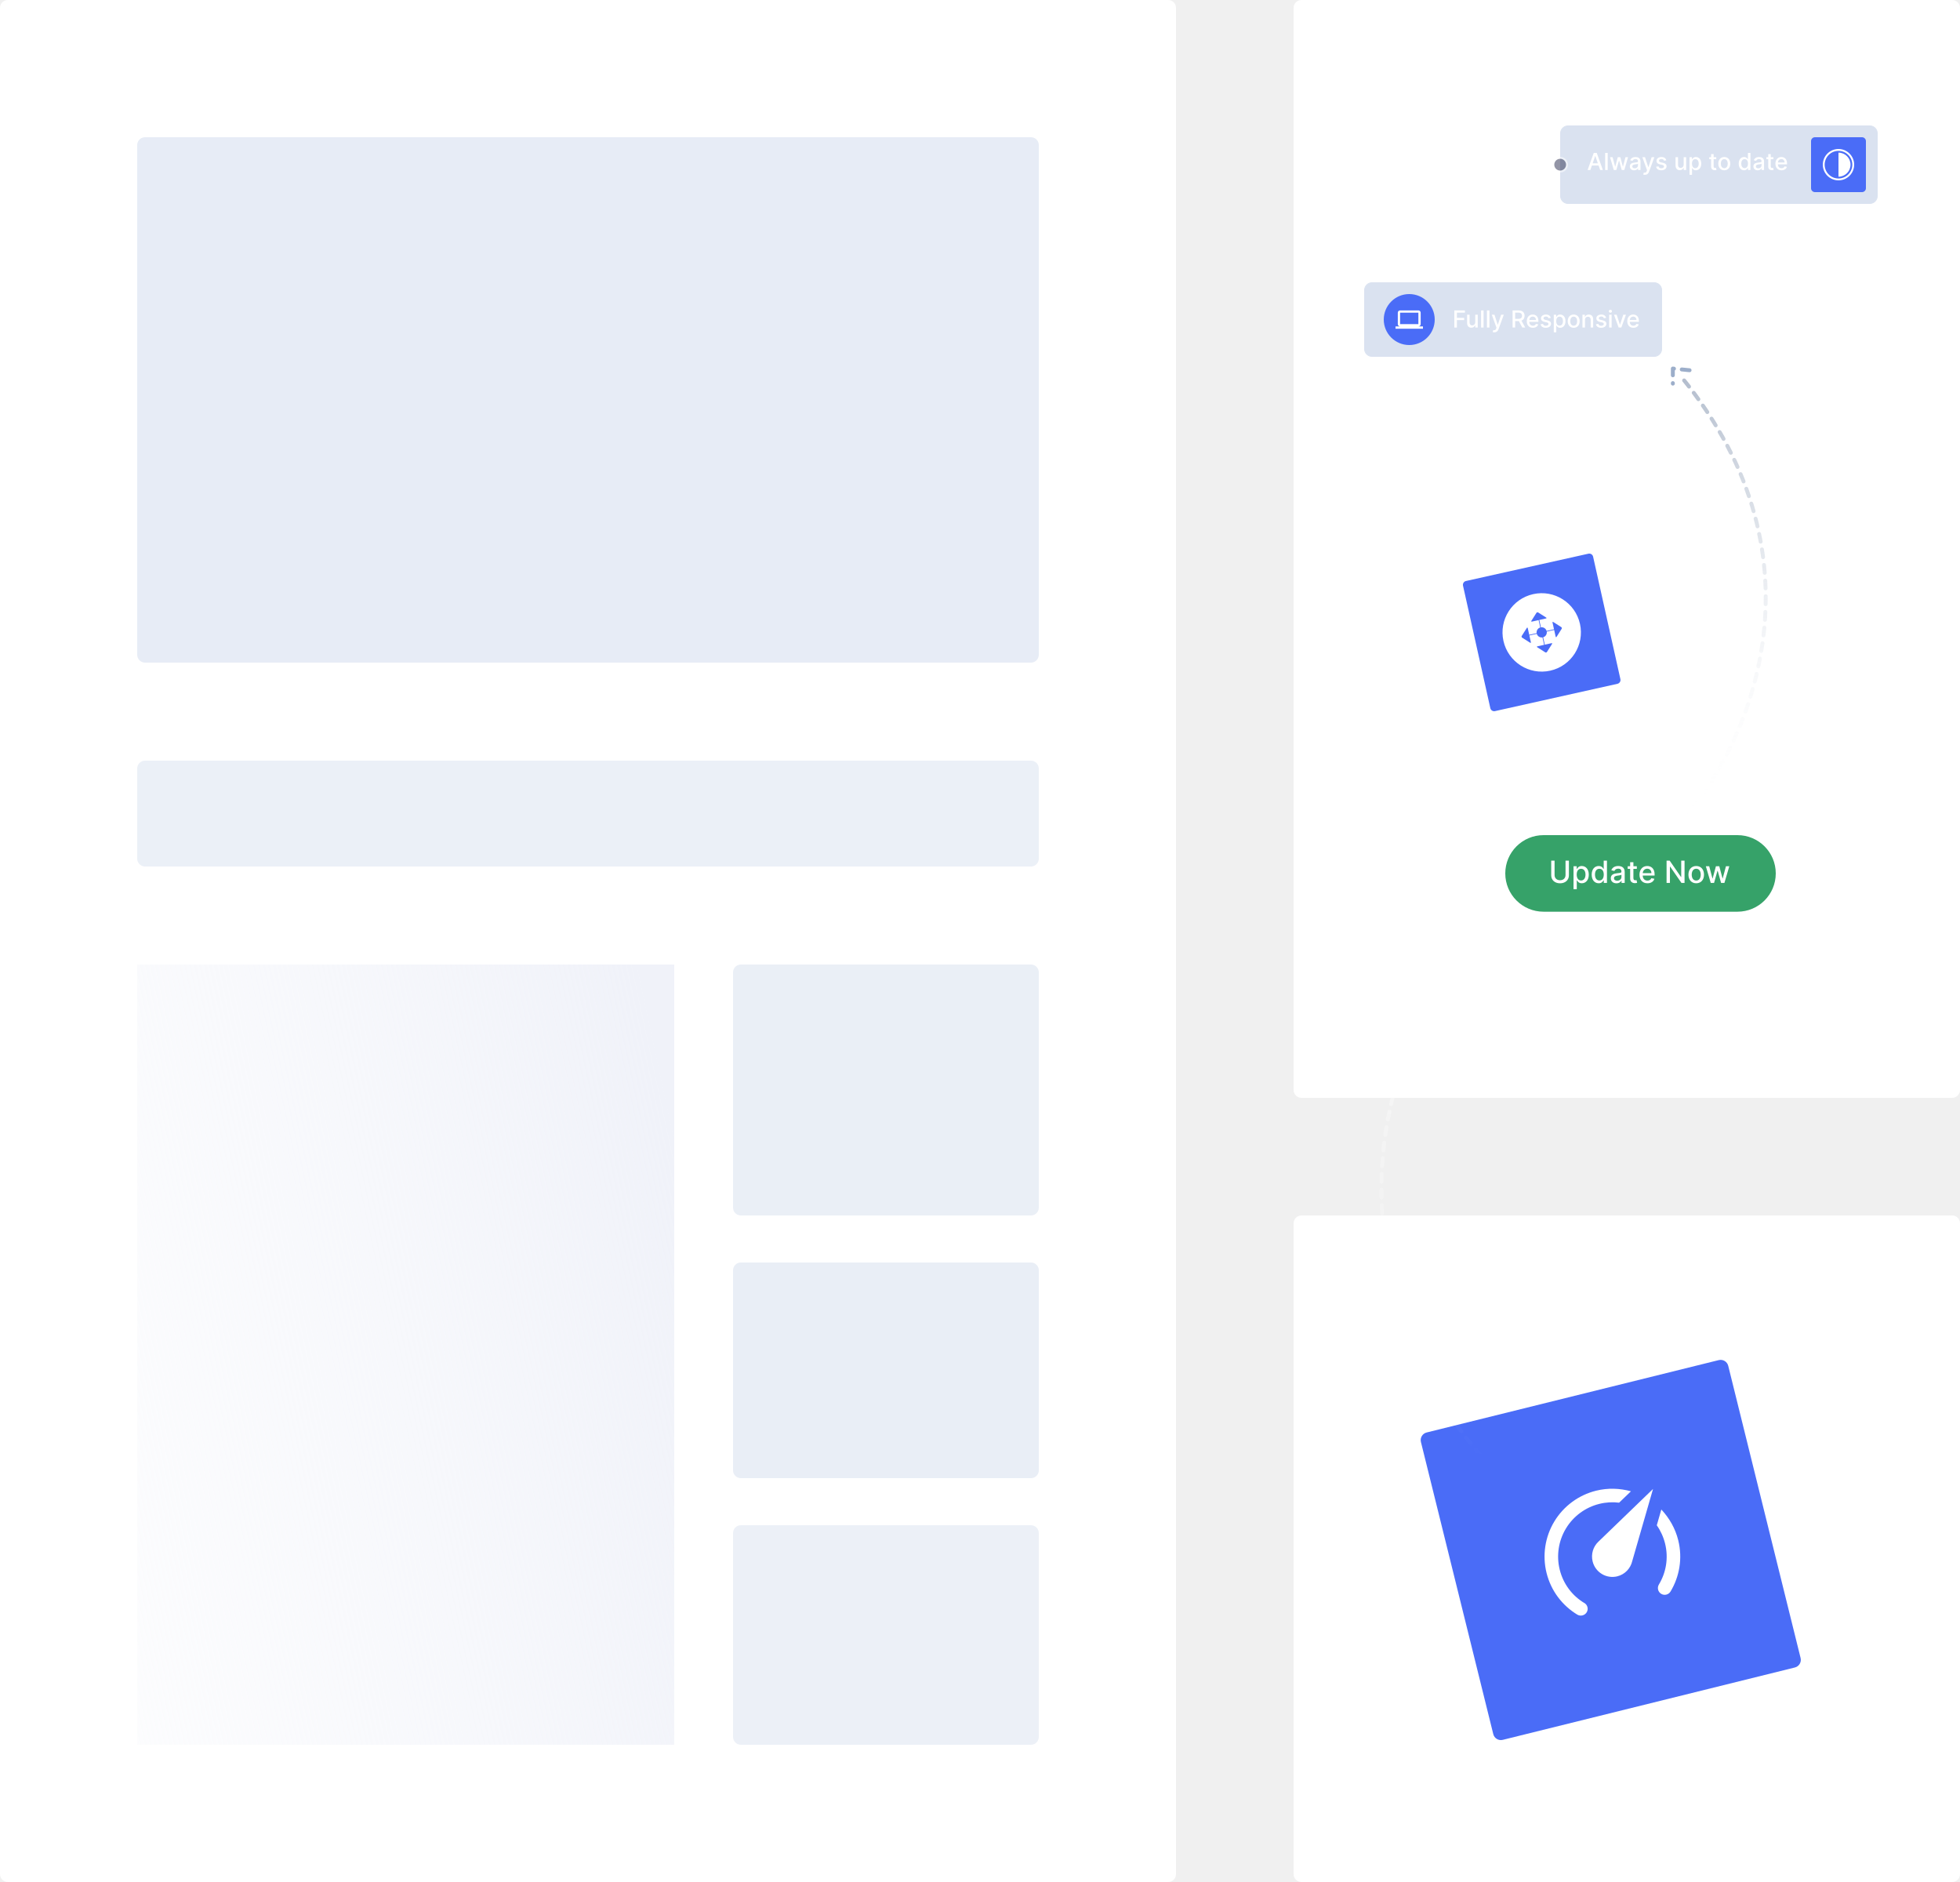
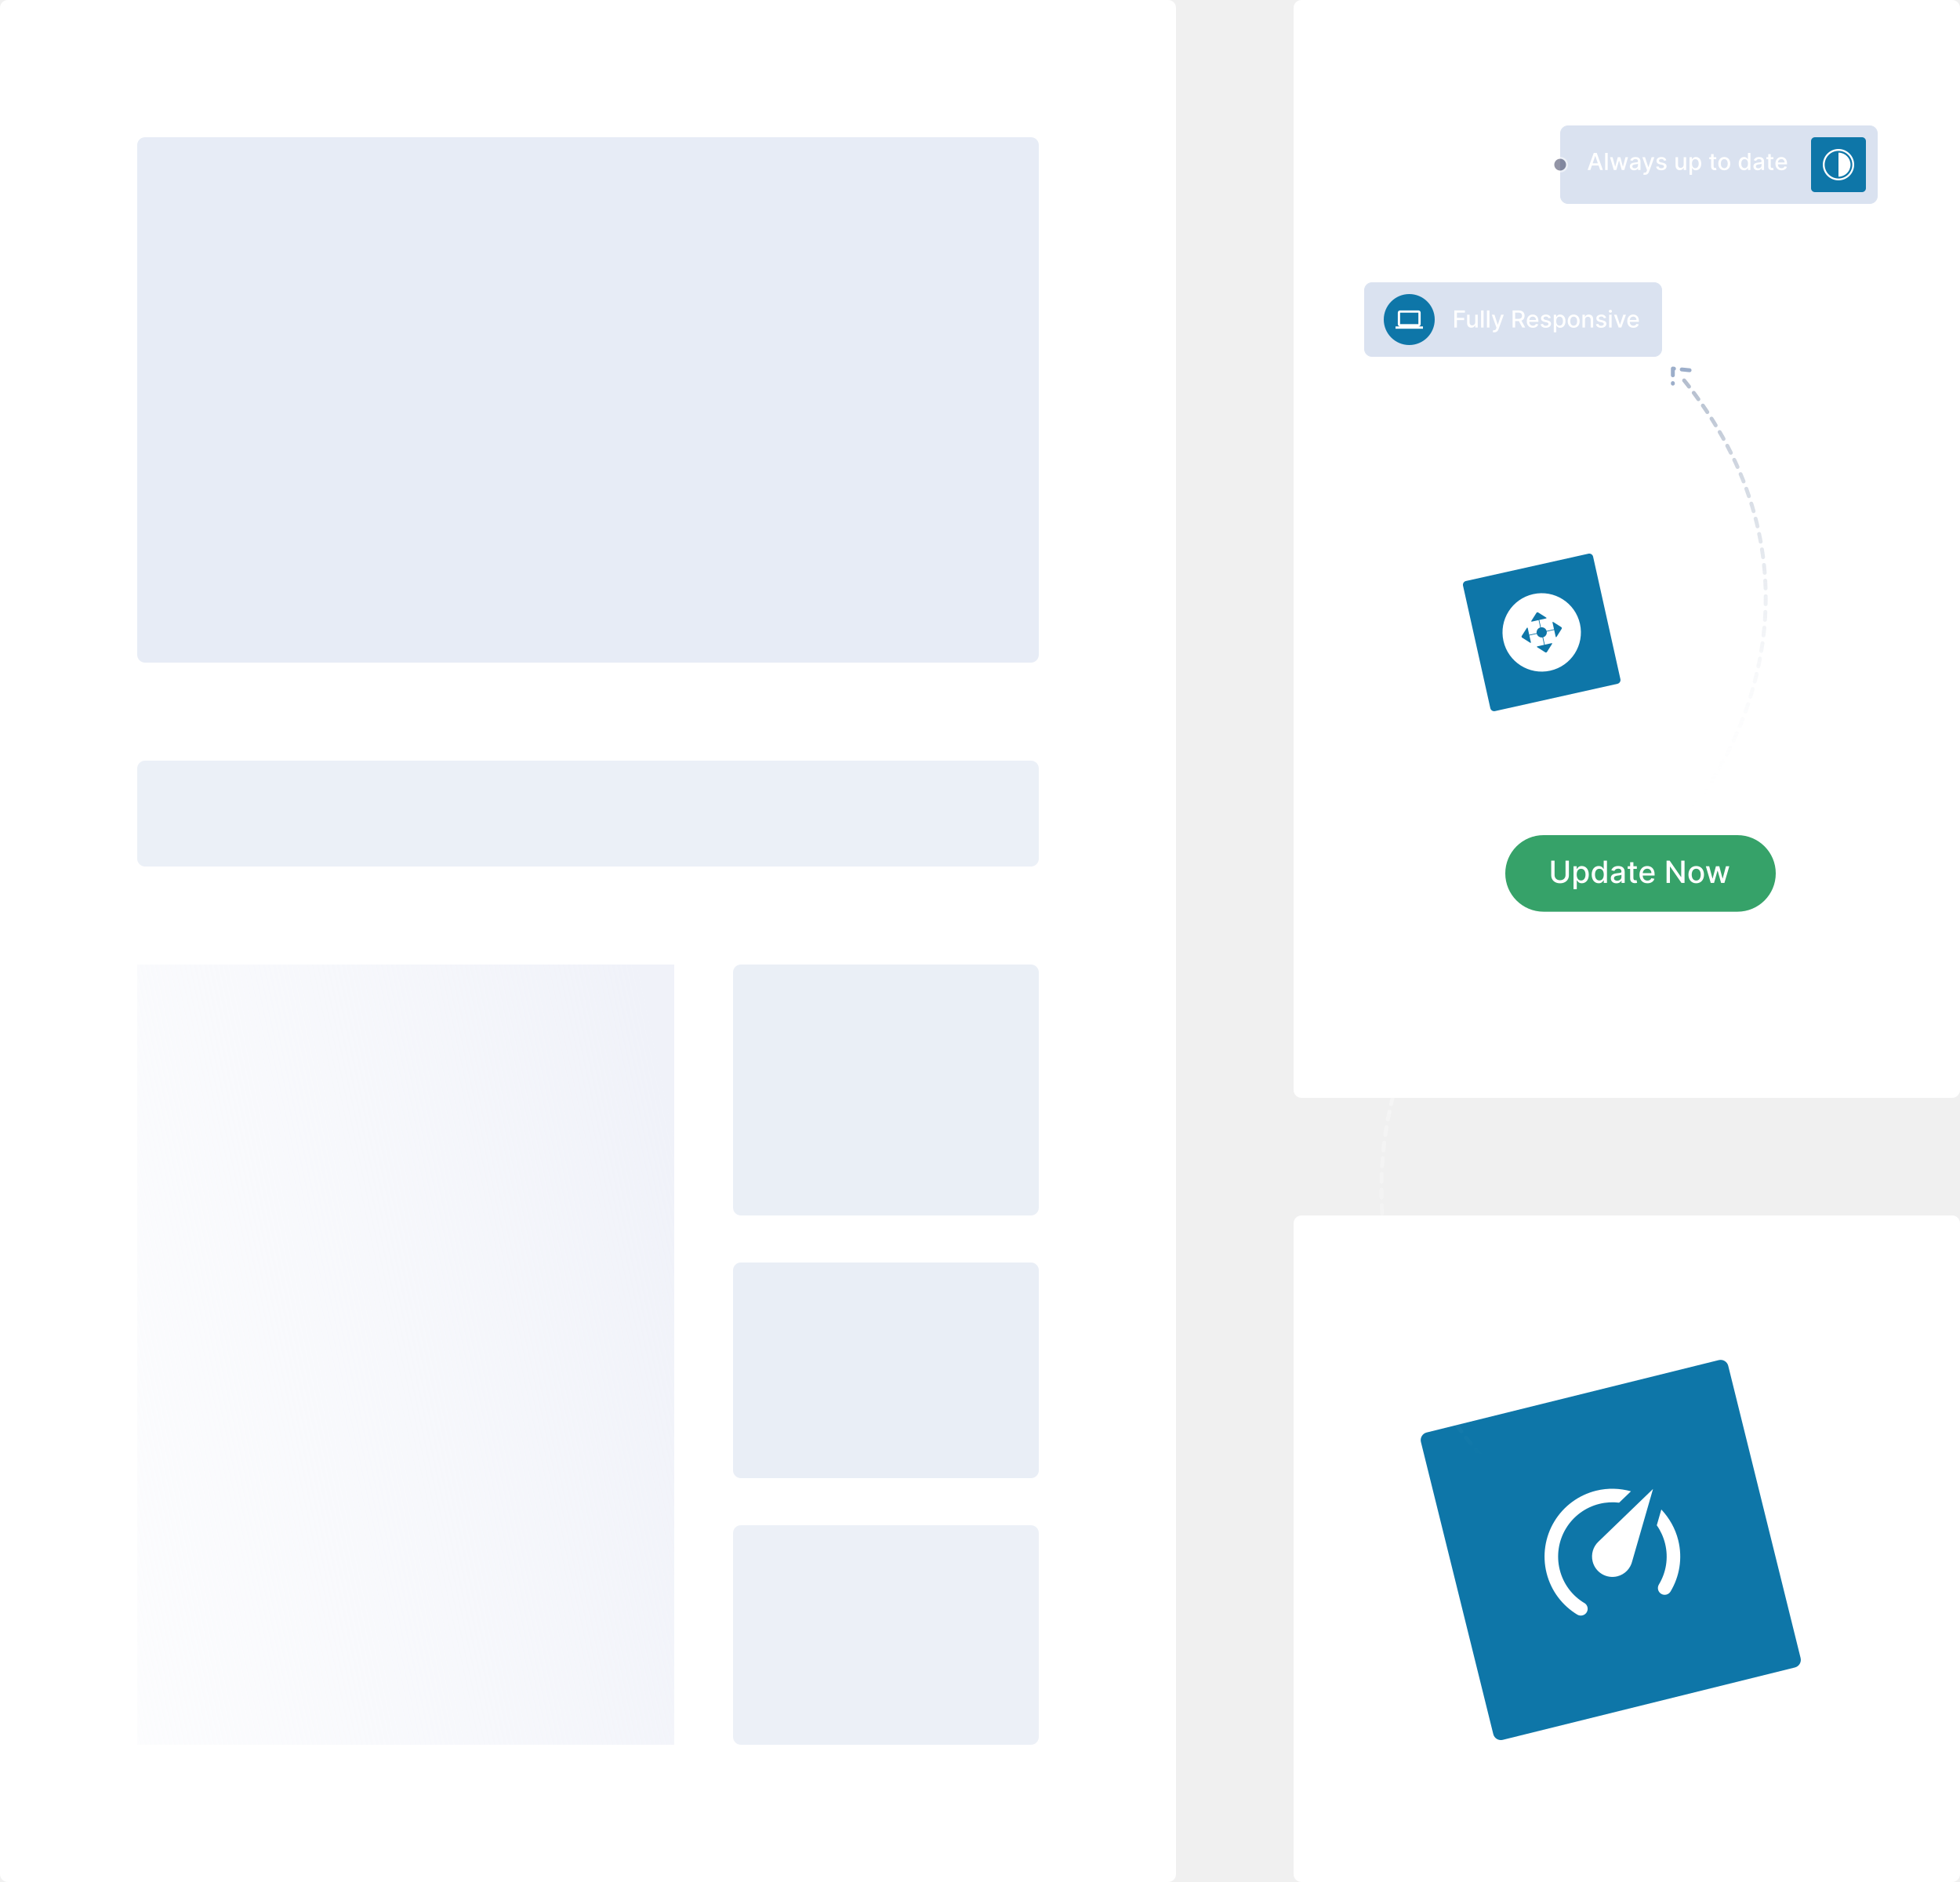
<svg xmlns="http://www.w3.org/2000/svg" width="500" height="480" viewBox="0 0 500 480" fill="none">
  <rect x="330" y="310" width="170" height="170" rx="2" fill="white" />
-   <rect x="362" y="365.831" width="80.765" height="80.765" rx="2" transform="rotate(-13.9128 362 365.831)" fill="#4A6CF7" />
+   <rect x="362" y="365.831" width="80.765" height="80.765" rx="2" transform="rotate(-13.9128 362 365.831)" fill="#0E76A8" />
  <path d="M412.572 402.039C411.235 402.37 409.822 402.156 408.643 401.445C407.464 400.734 406.615 399.584 406.284 398.247C405.818 396.366 406.435 394.466 407.718 393.239L421.691 379.757L416.388 398.152C415.956 400.006 414.538 401.552 412.572 402.039ZM407.162 380.2C410.203 379.447 413.25 379.584 416.061 380.349L413.037 383.256C411.434 383.047 409.675 383.144 407.995 383.56C404.43 384.443 401.363 386.705 399.467 389.85C397.571 392.995 397.002 396.764 397.884 400.328C398.804 404.041 401.131 407.03 404.167 408.846L404.183 408.842C405.001 409.335 405.263 410.393 404.77 411.21C404.277 412.028 403.202 412.294 402.389 411.818C398.595 409.531 395.673 405.797 394.525 401.16C393.421 396.705 394.132 391.994 396.502 388.063C398.873 384.132 402.707 381.304 407.162 380.2ZM428.123 392.838C429.271 397.474 428.43 402.14 426.143 405.934C425.646 406.735 424.587 406.997 423.77 406.504C422.952 406.011 422.69 404.953 423.183 404.135C425.016 401.096 425.683 397.383 424.763 393.67C424.347 391.99 423.612 390.389 422.649 389.023L423.808 384.992C425.826 387.166 427.365 389.78 428.123 392.838Z" fill="white" />
  <rect width="300" height="480" rx="2" fill="white" />
  <rect x="35" y="35" width="230" height="134" rx="2" fill="#DAE2F0" fill-opacity="0.66" />
  <rect opacity="0.53" x="35" y="194" width="230" height="27" rx="2" fill="#DAE2F0" />
  <rect x="35" y="246" width="137" height="199" fill="url(#paint0_linear_1028_1032)" />
  <rect opacity="0.57" x="187" y="246" width="78" height="64" rx="2" fill="#DAE2F0" />
  <rect opacity="0.6" x="187" y="322" width="78" height="55" rx="2" fill="#DAE2F0" />
  <rect opacity="0.5" x="187" y="389" width="78" height="56" rx="2" fill="#DAE2F0" />
  <path d="M377.795 371.295C358.482 349.772 331.574 292.451 378.448 235.356" stroke="url(#paint1_linear_1028_1032)" stroke-linecap="round" stroke-linejoin="round" stroke-dasharray="2 2" />
  <path d="M375.753 233.513L380.883 233V237.617" stroke="url(#paint2_linear_1028_1032)" stroke-linecap="round" stroke-linejoin="round" stroke-dasharray="2 2" />
  <rect x="330" width="170" height="280" rx="2" fill="white" />
  <rect x="384" y="213" width="69" height="19.528" rx="9.764" fill="#36A269" />
  <path d="M399.37 219.51V223.177C399.37 223.948 398.838 224.503 397.972 224.503C397.109 224.503 396.574 223.948 396.574 223.177V219.51H395.717V223.246C395.717 224.439 396.61 225.285 397.972 225.285C399.334 225.285 400.23 224.439 400.23 223.246V219.51H399.37Z" fill="white" />
  <path d="M401.41 226.788H402.239V224.528H402.289C402.439 224.8 402.744 225.274 403.521 225.274C404.553 225.274 405.302 224.447 405.302 223.069C405.302 221.687 404.541 220.875 403.512 220.875C402.722 220.875 402.436 221.357 402.289 221.621H402.22V220.93H401.41V226.788ZM402.222 223.06C402.222 222.17 402.611 221.579 403.335 221.579C404.087 221.579 404.464 222.214 404.464 223.06C404.464 223.915 404.075 224.567 403.335 224.567C402.622 224.567 402.222 223.956 402.222 223.06Z" fill="white" />
  <path d="M407.826 225.274C408.602 225.274 408.908 224.8 409.057 224.528H409.127V225.191H409.937V219.51H409.107V221.621H409.057C408.908 221.357 408.625 220.875 407.831 220.875C406.802 220.875 406.045 221.687 406.045 223.069C406.045 224.447 406.791 225.274 407.826 225.274ZM408.009 224.567C407.268 224.567 406.883 223.915 406.883 223.06C406.883 222.214 407.26 221.579 408.009 221.579C408.733 221.579 409.121 222.17 409.121 223.06C409.121 223.956 408.725 224.567 408.009 224.567Z" fill="white" />
  <path d="M412.36 225.285C413.065 225.285 413.462 224.927 413.62 224.608H413.653V225.191H414.463V222.361C414.463 221.121 413.487 220.875 412.81 220.875C412.039 220.875 411.329 221.185 411.051 221.962L411.831 222.139C411.953 221.837 412.263 221.546 412.821 221.546C413.356 221.546 413.631 221.826 413.631 222.309V222.328C413.631 222.63 413.32 222.625 412.555 222.714C411.747 222.808 410.921 223.019 410.921 223.987C410.921 224.825 411.55 225.285 412.36 225.285ZM412.541 224.619C412.072 224.619 411.734 224.408 411.734 223.998C411.734 223.554 412.127 223.396 412.607 223.332C412.876 223.296 413.514 223.224 413.634 223.105V223.654C413.634 224.159 413.231 224.619 412.541 224.619Z" fill="white" />
  <path d="M417.557 220.93H416.683V219.909H415.853V220.93H415.229V221.596H415.853V224.112C415.851 224.886 416.442 225.26 417.096 225.246C417.36 225.243 417.537 225.194 417.634 225.157L417.485 224.472C417.429 224.483 417.326 224.508 417.193 224.508C416.924 224.508 416.683 224.42 416.683 223.94V221.596H417.557V220.93Z" fill="white" />
  <path d="M420.265 225.277C421.194 225.277 421.851 224.819 422.04 224.126L421.255 223.984C421.105 224.386 420.745 224.592 420.273 224.592C419.563 224.592 419.086 224.131 419.064 223.31H422.093V223.016C422.093 221.476 421.172 220.875 420.206 220.875C419.019 220.875 418.237 221.779 418.237 223.088C418.237 224.411 419.008 225.277 420.265 225.277ZM419.066 222.689C419.1 222.084 419.538 221.56 420.212 221.56C420.856 221.56 421.277 222.037 421.28 222.689H419.066Z" fill="white" />
  <path d="M429.732 219.51H428.883V223.682H428.83L425.94 219.51H425.147V225.191H426.004V221.024H426.057L428.944 225.191H429.732V219.51Z" fill="white" />
  <path d="M432.71 225.277C433.912 225.277 434.697 224.397 434.697 223.08C434.697 221.754 433.912 220.875 432.71 220.875C431.509 220.875 430.724 221.754 430.724 223.08C430.724 224.397 431.509 225.277 432.71 225.277ZM432.713 224.58C431.928 224.58 431.562 223.895 431.562 223.077C431.562 222.261 431.928 221.568 432.713 221.568C433.493 221.568 433.859 222.261 433.859 223.077C433.859 223.895 433.493 224.58 432.713 224.58Z" fill="white" />
  <path d="M436.416 225.191H437.26L438.125 222.114H438.189L439.054 225.191H439.9L441.151 220.93H440.294L439.465 224.045H439.423L438.591 220.93H437.734L436.896 224.059H436.855L436.02 220.93H435.163L436.416 225.191Z" fill="white" />
  <path d="M429.313 209C445.373 191.102 467.749 143.437 428.77 95.96" stroke="url(#paint3_linear_1028_1032)" stroke-linecap="round" stroke-linejoin="round" stroke-dasharray="2 2" />
  <path d="M431.011 94.427L426.746 94V97.839" stroke="#9CAECA" stroke-linecap="round" stroke-linejoin="round" stroke-dasharray="2 2" />
  <path d="M425.919 209.551C429.35 203.094 432.466 187.388 417.488 176.228" stroke="url(#paint4_linear_1028_1032)" stroke-width="0.7" stroke-linecap="round" stroke-linejoin="round" stroke-dasharray="2 2" />
  <rect x="348.1" y="72.1" width="75.8" height="18.8" rx="1.9" fill="#DAE2F0" stroke="#DAE2F0" stroke-width="0.2" />
  <path d="M371 83.538H371.658V81.636H373.512V81.071H371.658V79.742H373.706V79.175H371V83.538Z" fill="white" />
  <path d="M376.333 82.181C376.335 82.737 375.921 83.001 375.563 83.001C375.169 83.001 374.896 82.716 374.896 82.271V80.266H374.259V82.347C374.259 83.159 374.705 83.581 375.333 83.581C375.825 83.581 376.16 83.321 376.311 82.972H376.345V83.538H376.972V80.266H376.333V82.181Z" fill="white" />
  <path d="M378.465 79.175H377.828V83.538H378.465V79.175Z" fill="white" />
  <path d="M379.959 79.175H379.322V83.538H379.959V79.175Z" fill="white" />
  <path d="M381.219 84.766C381.745 84.766 382.077 84.491 382.267 83.975L383.62 80.272L382.932 80.266L382.103 82.805H382.069L381.24 80.266H380.558L381.756 83.581L381.677 83.798C381.515 84.233 381.287 84.269 380.938 84.173L380.784 84.695C380.861 84.729 381.027 84.766 381.219 84.766Z" fill="white" />
  <path d="M385.859 83.538H386.518V81.887H387.413C387.428 81.887 387.44 81.887 387.455 81.887L388.342 83.538H389.092L388.124 81.772C388.659 81.574 388.925 81.129 388.925 80.543C388.925 79.739 388.427 79.175 387.415 79.175H385.859V83.538ZM386.518 81.32V79.739H387.344C387.994 79.739 388.263 80.048 388.263 80.543C388.263 81.035 387.994 81.32 387.353 81.32H386.518Z" fill="white" />
  <path d="M391.045 83.604C391.759 83.604 392.264 83.253 392.409 82.72L391.806 82.612C391.691 82.921 391.414 83.078 391.051 83.078C390.506 83.078 390.139 82.724 390.122 82.094H392.449V81.868C392.449 80.685 391.742 80.223 391 80.223C390.088 80.223 389.487 80.918 389.487 81.923C389.487 82.94 390.08 83.604 391.045 83.604ZM390.124 81.617C390.15 81.152 390.487 80.749 391.004 80.749C391.499 80.749 391.823 81.116 391.825 81.617H390.124Z" fill="white" />
  <path d="M395.608 81.065C395.476 80.555 395.078 80.223 394.37 80.223C393.631 80.223 393.107 80.613 393.107 81.192C393.107 81.657 393.388 81.966 394.002 82.102L394.556 82.224C394.871 82.294 395.018 82.435 395.018 82.639C395.018 82.893 394.748 83.091 394.33 83.091C393.949 83.091 393.703 82.927 393.627 82.605L393.011 82.699C393.118 83.278 393.599 83.604 394.334 83.604C395.125 83.604 395.672 83.185 395.672 82.592C395.672 82.13 395.378 81.844 394.777 81.706L394.257 81.587C393.897 81.501 393.742 81.38 393.744 81.158C393.742 80.907 394.015 80.728 394.377 80.728C394.773 80.728 394.956 80.947 395.031 81.167L395.608 81.065Z" fill="white" />
  <path d="M396.373 84.766H397.01V83.029H397.048C397.163 83.238 397.398 83.602 397.994 83.602C398.787 83.602 399.362 82.967 399.362 81.908C399.362 80.847 398.778 80.223 397.988 80.223C397.381 80.223 397.161 80.594 397.048 80.796H396.995V80.266H396.373V84.766ZM396.997 81.902C396.997 81.218 397.295 80.764 397.851 80.764C398.429 80.764 398.719 81.252 398.719 81.902C398.719 82.558 398.42 83.059 397.851 83.059C397.304 83.059 396.997 82.59 396.997 81.902Z" fill="white" />
  <path d="M401.454 83.604C402.377 83.604 402.98 82.929 402.98 81.917C402.98 80.898 402.377 80.223 401.454 80.223C400.532 80.223 399.929 80.898 399.929 81.917C399.929 82.929 400.532 83.604 401.454 83.604ZM401.456 83.07C400.854 83.07 400.572 82.543 400.572 81.915C400.572 81.288 400.854 80.756 401.456 80.756C402.055 80.756 402.336 81.288 402.336 81.915C402.336 82.543 402.055 83.07 401.456 83.07Z" fill="white" />
  <path d="M404.328 81.595C404.328 81.073 404.648 80.775 405.091 80.775C405.523 80.775 405.786 81.058 405.786 81.533V83.538H406.423V81.457C406.423 80.647 405.977 80.223 405.308 80.223C404.816 80.223 404.494 80.451 404.343 80.798H404.303V80.266H403.691V83.538H404.328V81.595Z" fill="white" />
  <path d="M409.729 81.065C409.597 80.555 409.199 80.223 408.491 80.223C407.752 80.223 407.228 80.613 407.228 81.192C407.228 81.657 407.509 81.966 408.123 82.102L408.677 82.224C408.992 82.294 409.139 82.435 409.139 82.639C409.139 82.893 408.869 83.091 408.451 83.091C408.07 83.091 407.825 82.927 407.748 82.605L407.132 82.699C407.239 83.278 407.72 83.604 408.455 83.604C409.246 83.604 409.793 83.185 409.793 82.592C409.793 82.13 409.499 81.844 408.898 81.706L408.379 81.587C408.018 81.501 407.863 81.38 407.865 81.158C407.863 80.907 408.136 80.728 408.498 80.728C408.894 80.728 409.077 80.947 409.152 81.167L409.729 81.065Z" fill="white" />
  <path d="M410.494 83.538H411.131V80.266H410.494V83.538ZM410.816 79.761C411.035 79.761 411.218 79.59 411.218 79.381C411.218 79.173 411.035 79 410.816 79C410.594 79 410.413 79.173 410.413 79.381C410.413 79.59 410.594 79.761 410.816 79.761Z" fill="white" />
  <path d="M414.788 80.266H414.104L413.277 82.784H413.243L412.414 80.266H411.73L412.919 83.538H413.601L414.788 80.266Z" fill="white" />
  <path d="M416.68 83.604C417.393 83.604 417.898 83.253 418.043 82.72L417.44 82.612C417.325 82.921 417.048 83.078 416.686 83.078C416.141 83.078 415.774 82.724 415.757 82.094H418.084V81.868C418.084 80.685 417.376 80.223 416.635 80.223C415.723 80.223 415.122 80.918 415.122 81.923C415.122 82.94 415.714 83.604 416.68 83.604ZM415.759 81.617C415.785 81.152 416.121 80.749 416.639 80.749C417.134 80.749 417.457 81.116 417.46 81.617H415.759Z" fill="white" />
-   <circle cx="359.5" cy="81.5" r="6.5" fill="#4A6CF7" />
+   <circle cx="359.5" cy="81.5" r="6.5" fill="#0E76A8" />
  <path d="M357.167 79.75H361.833V82.667H357.167V79.75ZM361.833 83.25C361.988 83.25 362.136 83.189 362.246 83.079C362.355 82.97 362.417 82.822 362.417 82.667V79.75C362.417 79.427 362.154 79.167 361.833 79.167H357.167C356.843 79.167 356.583 79.427 356.583 79.75V82.667C356.583 82.822 356.645 82.97 356.754 83.079C356.864 83.189 357.012 83.25 357.167 83.25H356V83.834H363V83.25H361.833Z" fill="white" />
-   <rect x="373" y="148.4" width="34" height="34" rx="1" transform="rotate(-12.5713 373 148.4)" fill="#4A6CF7" />
+   <rect x="373" y="148.4" width="34" height="34" rx="1" transform="rotate(-12.5713 373 148.4)" fill="#0E76A8" />
  <circle cx="393.293" cy="161.293" r="10" transform="rotate(-12.5713 393.293 161.293)" fill="white" />
  <g clip-path="url(#clip0_1028_1032)">
-     <path d="M398.281 159.94L396.256 158.653C396.106 158.557 396.015 158.621 396.054 158.795L396.433 160.496L394.539 160.918C394.355 160.293 393.738 159.901 393.094 160L392.675 158.119L394.375 157.74C394.55 157.701 394.569 157.592 394.418 157.496L392.393 156.21C392.242 156.114 392.043 156.159 391.948 156.309L390.661 158.334C390.565 158.485 390.629 158.575 390.803 158.536L392.504 158.157L392.923 160.037C392.298 160.222 391.905 160.838 392.005 161.482L390.111 161.905L389.732 160.205C389.693 160.031 389.584 160.012 389.489 160.162L388.202 162.188C388.106 162.338 388.151 162.537 388.301 162.633L390.326 163.919C390.477 164.015 390.567 163.952 390.528 163.777L390.149 162.076L392.04 161.654C392.225 162.279 392.842 162.671 393.486 162.572L393.908 164.463L392.208 164.842C392.034 164.881 392.015 164.99 392.165 165.086L394.191 166.372C394.341 166.468 394.54 166.424 394.636 166.273L395.923 164.248C396.018 164.097 395.955 164.007 395.78 164.046L394.082 164.425L393.661 162.535C394.286 162.35 394.678 161.734 394.579 161.09L396.471 160.668L396.85 162.369C396.889 162.543 396.997 162.562 397.093 162.412L398.38 160.386C398.476 160.236 398.432 160.035 398.281 159.94Z" fill="#4A6CF7" />
+     <path d="M398.281 159.94L396.256 158.653C396.106 158.557 396.015 158.621 396.054 158.795L396.433 160.496L394.539 160.918C394.355 160.293 393.738 159.901 393.094 160L392.675 158.119L394.375 157.74C394.55 157.701 394.569 157.592 394.418 157.496L392.393 156.21C392.242 156.114 392.043 156.159 391.948 156.309L390.661 158.334C390.565 158.485 390.629 158.575 390.803 158.536L392.504 158.157L392.923 160.037C392.298 160.222 391.905 160.838 392.005 161.482L390.111 161.905L389.732 160.205C389.693 160.031 389.584 160.012 389.489 160.162L388.202 162.188C388.106 162.338 388.151 162.537 388.301 162.633L390.326 163.919C390.477 164.015 390.567 163.952 390.528 163.777L390.149 162.076L392.04 161.654C392.225 162.279 392.842 162.671 393.486 162.572L393.908 164.463L392.208 164.842C392.034 164.881 392.015 164.99 392.165 165.086L394.191 166.372C394.341 166.468 394.54 166.424 394.636 166.273L395.923 164.248C396.018 164.097 395.955 164.007 395.78 164.046L394.082 164.425L393.661 162.535C394.286 162.35 394.678 161.734 394.579 161.09L396.471 160.668L396.85 162.369C396.889 162.543 396.997 162.562 397.093 162.412L398.38 160.386C398.476 160.236 398.432 160.035 398.281 159.94Z" fill="#0E76A8" />
  </g>
  <rect x="398.1" y="32.1" width="80.8" height="19.8" rx="1.9" fill="#DAE2F0" stroke="#DAE2F0" stroke-width="0.2" />
-   <rect x="462" y="35" width="14" height="14" rx="1" fill="#4A6CF7" />
+   <rect x="462" y="35" width="14" height="14" rx="1" fill="#0E76A8" />
  <path d="M468.998 38C466.791 38 465 39.791 465 41.998C465 44.209 466.791 46 468.998 46C471.209 46 473 44.209 473 41.998C473 39.791 471.209 38 468.998 38ZM469 45.524C467.054 45.524 465.476 43.946 465.476 42C465.476 40.054 467.054 38.476 469 38.476C470.946 38.476 472.524 40.054 472.524 42C472.524 43.946 470.946 45.524 469 45.524ZM469 38.928V45.069C470.694 45.069 472.071 43.692 472.071 41.998C472.071 40.308 470.694 38.928 469 38.928Z" fill="white" />
  <path d="M405.699 43.364L406.099 42.209H407.804L408.202 43.364H408.901L407.331 39H406.57L405 43.364H405.699ZM406.291 41.655L406.935 39.793H406.969L407.612 41.655H406.291Z" fill="white" />
  <path d="M410.117 39H409.48V43.364H410.117V39Z" fill="white" />
  <path d="M411.684 43.364H412.332L412.996 41.001H413.045L413.71 43.364H414.36L415.321 40.091H414.663L414.026 42.484H413.994L413.354 40.091H412.696L412.053 42.494H412.021L411.379 40.091H410.721L411.684 43.364Z" fill="white" />
  <path d="M416.878 43.436C417.419 43.436 417.724 43.161 417.845 42.916H417.871V43.364H418.493V41.19C418.493 40.238 417.743 40.048 417.223 40.048C416.631 40.048 416.085 40.287 415.872 40.883L416.471 41.02C416.565 40.788 416.803 40.564 417.232 40.564C417.643 40.564 417.854 40.779 417.854 41.15V41.165C417.854 41.397 417.615 41.393 417.027 41.461C416.407 41.533 415.772 41.695 415.772 42.439C415.772 43.082 416.256 43.436 416.878 43.436ZM417.017 42.925C416.656 42.925 416.396 42.763 416.396 42.447C416.396 42.106 416.699 41.985 417.068 41.936C417.274 41.908 417.764 41.853 417.856 41.761V42.183C417.856 42.571 417.547 42.925 417.017 42.925Z" fill="white" />
  <path d="M419.627 44.591C420.153 44.591 420.486 44.316 420.675 43.8L422.028 40.097L421.34 40.091L420.511 42.631H420.477L419.648 40.091H418.967L420.164 43.406L420.085 43.624C419.923 44.058 419.695 44.094 419.346 43.999L419.192 44.521C419.269 44.555 419.435 44.591 419.627 44.591Z" fill="white" />
  <path d="M425.081 40.89C424.949 40.381 424.551 40.048 423.843 40.048C423.104 40.048 422.58 40.438 422.58 41.018C422.58 41.482 422.861 41.791 423.475 41.928L424.029 42.049C424.344 42.119 424.491 42.26 424.491 42.465C424.491 42.718 424.22 42.916 423.803 42.916C423.421 42.916 423.176 42.752 423.1 42.43L422.484 42.524C422.59 43.104 423.072 43.43 423.807 43.43C424.597 43.43 425.145 43.01 425.145 42.418C425.145 41.955 424.851 41.67 424.25 41.531L423.73 41.412C423.37 41.327 423.215 41.205 423.217 40.984C423.215 40.732 423.487 40.553 423.85 40.553C424.246 40.553 424.429 40.773 424.504 40.992L425.081 40.89Z" fill="white" />
  <path d="M429.507 42.006C429.509 42.562 429.095 42.827 428.737 42.827C428.343 42.827 428.07 42.541 428.07 42.096V40.091H427.433V42.173C427.433 42.984 427.879 43.406 428.507 43.406C428.999 43.406 429.334 43.146 429.485 42.797H429.519V43.364H430.146V40.091H429.507V42.006Z" fill="white" />
  <path d="M431.002 44.591H431.639V42.854H431.677C431.792 43.063 432.027 43.428 432.623 43.428C433.416 43.428 433.991 42.793 433.991 41.734C433.991 40.673 433.407 40.048 432.617 40.048C432.01 40.048 431.79 40.419 431.677 40.621H431.624V40.091H431.002V44.591ZM431.626 41.727C431.626 41.043 431.924 40.59 432.48 40.59C433.058 40.59 433.348 41.077 433.348 41.727C433.348 42.383 433.049 42.884 432.48 42.884C431.933 42.884 431.626 42.416 431.626 41.727Z" fill="white" />
  <path d="M437.82 40.091H437.149V39.307H436.512V40.091H436.033V40.602H436.512V42.535C436.51 43.129 436.964 43.417 437.467 43.406C437.669 43.404 437.806 43.366 437.88 43.338L437.765 42.812C437.722 42.82 437.644 42.84 437.541 42.84C437.335 42.84 437.149 42.771 437.149 42.403V40.602H437.82V40.091Z" fill="white" />
  <path d="M439.869 43.43C440.791 43.43 441.394 42.754 441.394 41.742C441.394 40.724 440.791 40.048 439.869 40.048C438.946 40.048 438.343 40.724 438.343 41.742C438.343 42.754 438.946 43.43 439.869 43.43ZM439.871 42.895C439.268 42.895 438.987 42.369 438.987 41.74C438.987 41.114 439.268 40.581 439.871 40.581C440.469 40.581 440.751 41.114 440.751 41.74C440.751 42.369 440.469 42.895 439.871 42.895Z" fill="white" />
  <path d="M444.918 43.428C445.515 43.428 445.749 43.063 445.864 42.854H445.918V43.364H446.54V39H445.903V40.621H445.864C445.749 40.419 445.532 40.048 444.923 40.048C444.132 40.048 443.55 40.673 443.55 41.734C443.55 42.793 444.124 43.428 444.918 43.428ZM445.059 42.884C444.49 42.884 444.194 42.383 444.194 41.727C444.194 41.077 444.484 40.59 445.059 40.59C445.615 40.59 445.913 41.043 445.913 41.727C445.913 42.416 445.609 42.884 445.059 42.884Z" fill="white" />
  <path d="M448.401 43.436C448.943 43.436 449.247 43.161 449.369 42.916H449.394V43.364H450.017V41.19C450.017 40.238 449.267 40.048 448.747 40.048C448.154 40.048 447.609 40.287 447.396 40.883L447.994 41.02C448.088 40.788 448.327 40.564 448.755 40.564C449.166 40.564 449.377 40.779 449.377 41.15V41.165C449.377 41.397 449.139 41.393 448.551 41.461C447.931 41.533 447.296 41.695 447.296 42.439C447.296 43.082 447.779 43.436 448.401 43.436ZM448.54 42.925C448.18 42.925 447.92 42.763 447.92 42.447C447.92 42.106 448.222 41.985 448.591 41.936C448.798 41.908 449.288 41.853 449.379 41.761V42.183C449.379 42.571 449.07 42.925 448.54 42.925Z" fill="white" />
  <path d="M452.393 40.091H451.722V39.307H451.085V40.091H450.605V40.602H451.085V42.535C451.082 43.129 451.536 43.417 452.039 43.406C452.241 43.404 452.378 43.366 452.452 43.338L452.337 42.812C452.295 42.82 452.216 42.84 452.114 42.84C451.907 42.84 451.722 42.771 451.722 42.403V40.602H452.393V40.091Z" fill="white" />
  <path d="M454.473 43.43C455.187 43.43 455.692 43.078 455.836 42.545L455.233 42.437C455.118 42.746 454.841 42.903 454.479 42.903C453.934 42.903 453.567 42.55 453.55 41.919H455.877V41.693C455.877 40.511 455.17 40.048 454.428 40.048C453.516 40.048 452.915 40.743 452.915 41.749C452.915 42.765 453.508 43.43 454.473 43.43ZM453.552 41.442C453.578 40.977 453.915 40.575 454.432 40.575C454.927 40.575 455.251 40.941 455.253 41.442H453.552Z" fill="white" />
  <circle opacity="0.5" cx="398" cy="42" r="1.75" fill="#282C4D" stroke="white" stroke-width="0.5" />
  <line x1="347" y1="41.75" x2="396" y2="41.75" stroke="url(#paint5_linear_1028_1032)" stroke-width="0.5" />
  <defs>
    <linearGradient id="paint0_linear_1028_1032" x1="156.747" y1="216.683" x2="-149.033" y2="282.186" gradientUnits="userSpaceOnUse">
      <stop stop-color="#F0F2F9" />
      <stop offset="1" stop-color="white" stop-opacity="0" />
    </linearGradient>
    <linearGradient id="paint1_linear_1028_1032" x1="374.3" y1="234.975" x2="361.897" y2="369.833" gradientUnits="userSpaceOnUse">
      <stop stop-color="white" stop-opacity="0.48" />
      <stop offset="1" stop-color="white" stop-opacity="0" />
    </linearGradient>
    <linearGradient id="paint2_linear_1028_1032" x1="378.318" y1="233" x2="378.318" y2="237.617" gradientUnits="userSpaceOnUse">
      <stop stop-color="white" stop-opacity="0.55" />
      <stop offset="1" stop-color="white" stop-opacity="0.62" />
    </linearGradient>
    <linearGradient id="paint3_linear_1028_1032" x1="432.22" y1="95.642" x2="442.533" y2="207.784" gradientUnits="userSpaceOnUse">
      <stop stop-color="#5F7597" stop-opacity="0.48" />
      <stop offset="1" stop-color="white" stop-opacity="0" />
    </linearGradient>
    <linearGradient id="paint4_linear_1028_1032" x1="418.483" y1="175.882" x2="429.732" y2="208.225" gradientUnits="userSpaceOnUse">
      <stop stop-color="white" stop-opacity="0.48" />
      <stop offset="1" stop-color="white" stop-opacity="0" />
    </linearGradient>
    <linearGradient id="paint5_linear_1028_1032" x1="396" y1="42" x2="359.25" y2="42" gradientUnits="userSpaceOnUse">
      <stop stop-color="white" stop-opacity="0.28" />
      <stop offset="1" stop-color="white" stop-opacity="0" />
    </linearGradient>
    <clipPath id="clip0_1028_1032">
      <rect width="12" height="12" fill="white" transform="translate(386.13 156.742) rotate(-12.5713)" />
    </clipPath>
  </defs>
</svg>
